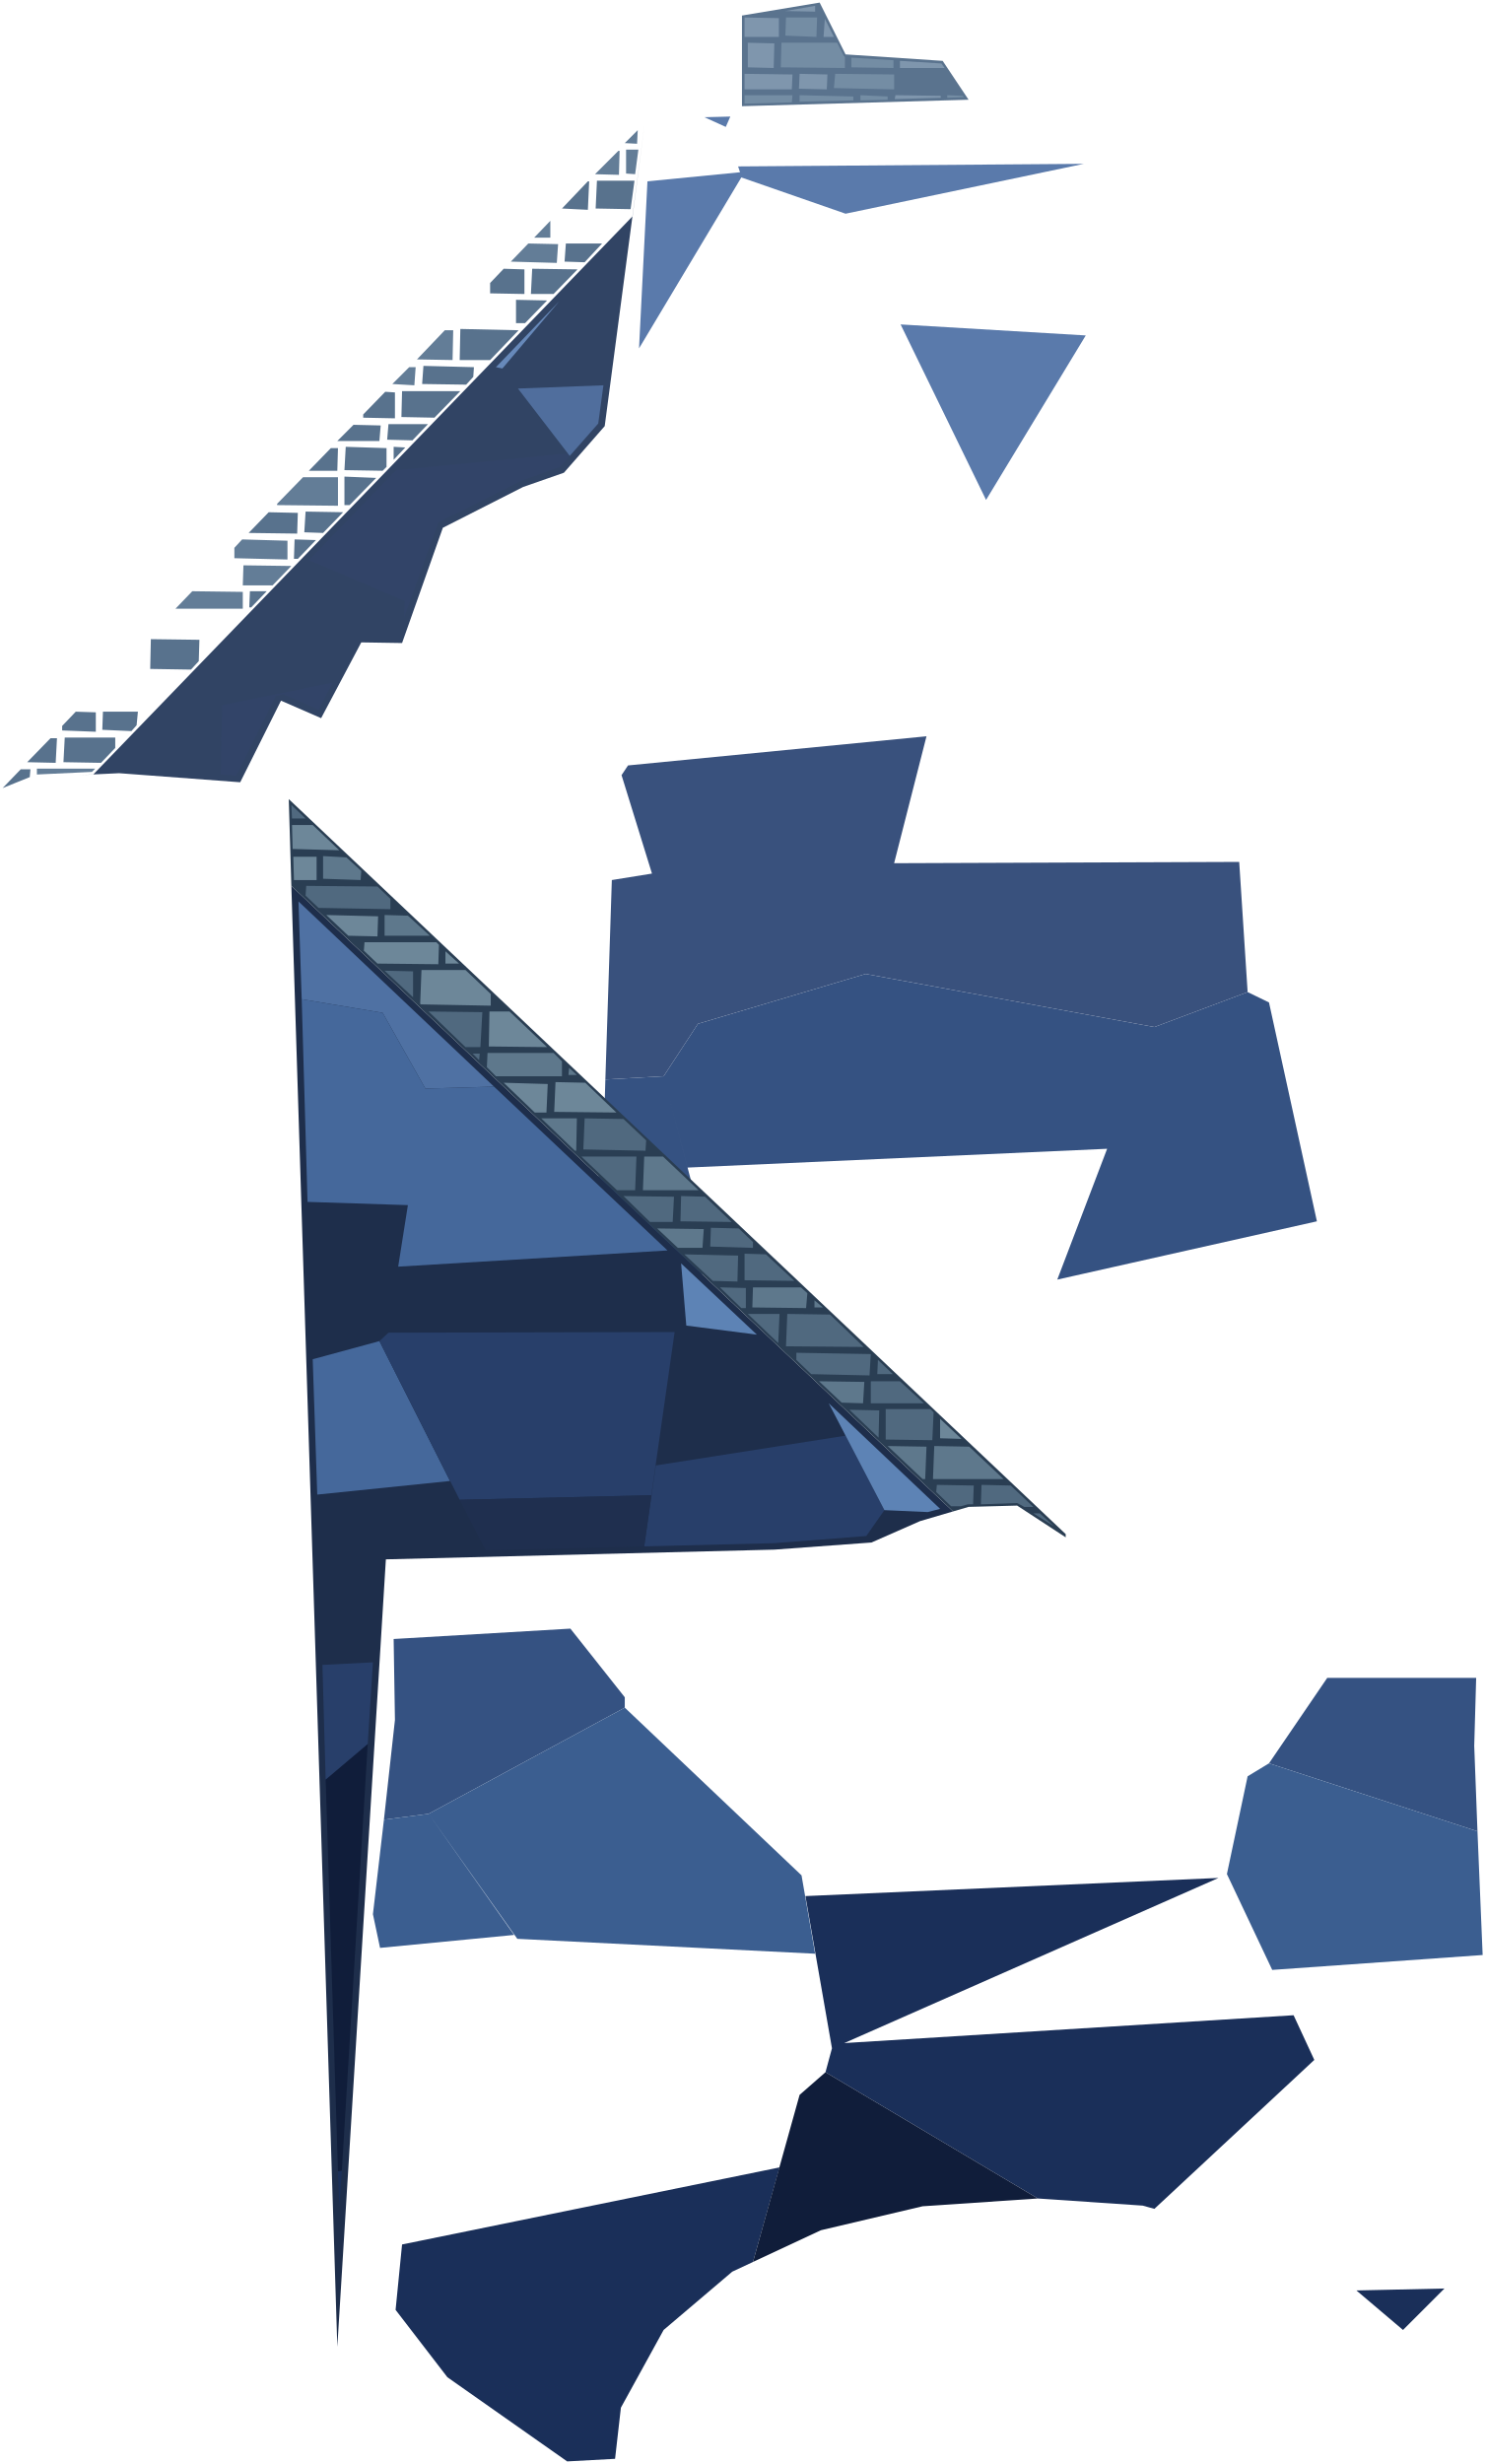
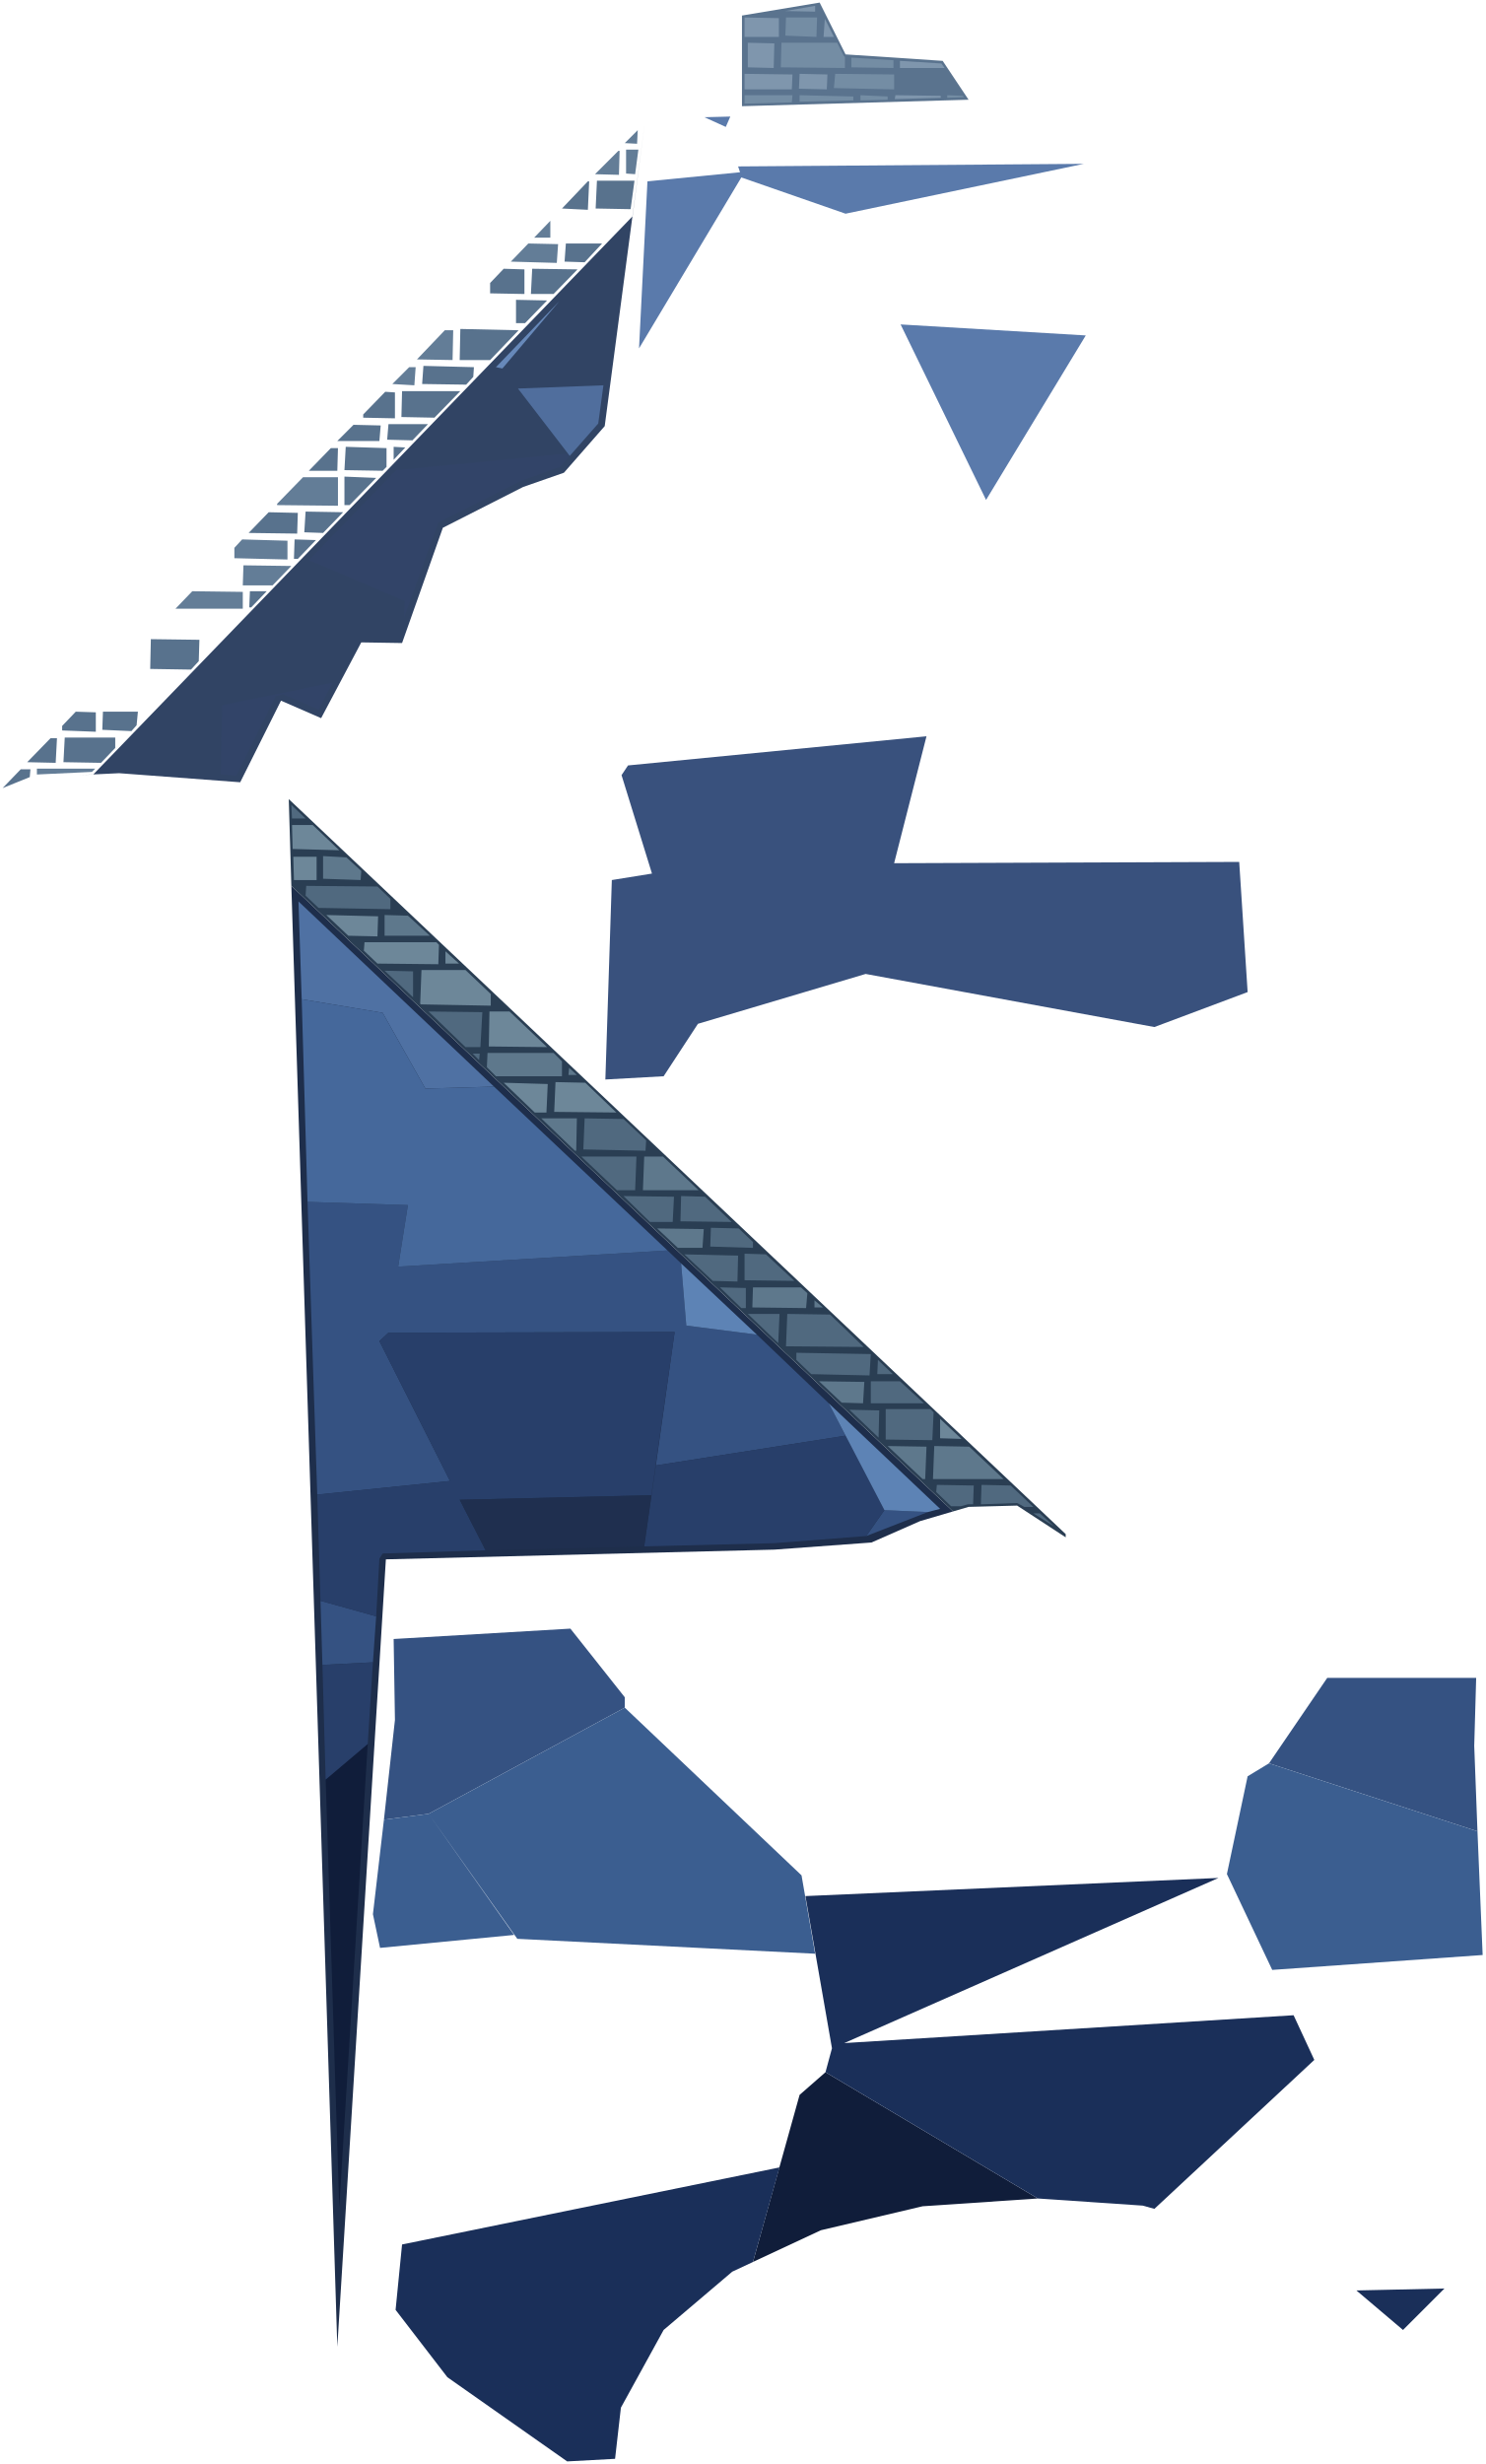
<svg xmlns="http://www.w3.org/2000/svg" width="2294" height="3805" viewBox="2004 2596 2294 3805">
  <path d="M3132 2776 L3092 2777 L3125 2792 Z M3004 2876 L2991 3134 L3149 2870 L3310 2926 L3678 2849 L3144 2853 L3147 2862 Z M3527 3368 L3681 3114 L3395 3097 Z M2780 3165 L2804 3196 L2936 3191 L2967 2959 L2868 3061 Z" fill="#5a7aab" />
-   <path d="M3637 4572 L4038 4482 L3964 4144 L3931 4128 L3787 4182 L3341 4100 L3082 4177 L3029 4258 L3066 4399 L3714 4370 Z M3109 4563 L3029 4258 L2939 4263 L2937 4332 L2912 4566 Z M2590 4667 L2604 4654 L3046 4653 L3017 4859 L3310 4813 L3284 4763 L3173 4657 L3064 4643 L3056 4547 L3035 4527 L2619 4552 L2634 4457 L2479 4452 L2487 4695 Z M3370 4928 L3342 4968 L3437 4931 Z M2699 4883 L2494 4904 L2502 5167 L2580 5163 L2590 5003 L2594 4996 L2754 4990 Z M2885 5111 L2612 5127 L2614 5252 L2597 5406 L2666 5397 L2969 5233 L2969 5217 Z M4054 5187 L3964 5319 L4286 5424 L4281 5292 L4284 5187 Z" fill="#355282" />
  <path d="M2974 3778 L2964 3793 L3011 3945 L2949 3955 L2939 4263 L3029 4258 L3082 4177 L3341 4100 L3787 4182 L3931 4128 L3918 3927 L3385 3929 L3435 3733 Z M2881 3296 L2780 3165 L2770 3163 L2616 3322 Z M2629 3524 L2481 3461 L2349 3598 L2347 3685 L2518 3650 L2557 3580 L2618 3579 L2628 3550 Z" fill="#39517d" />
  <path d="M2525 6220 L2600 5004 L3200 4989 L3350 4978 L3425 4945 L3476 4930 L2454 3964 Z" fill="#1e2e4b" />
-   <path d="M2526 5949 L2528 6005 L2532 5948 Z M3279 5796 L3607 5991 L3769 6002 L3787 6007 L4034 5777 L4002 5708 L3308 5751 L3886 5496 L3248 5524 L3289 5759 Z M4099 6133 L4171 6194 L4235 6130 Z M3208 5943 L2625 6062 L2615 6163 L2695 6267 L2880 6397 L2954 6393 L2963 6314 L3029 6194 L3135 6104 L3167 6089 Z" fill="#1a2f59" />
-   <path d="M2507 5344 L2526 5949 L2532 5948 L2572 5289 Z M3279 5796 L3239 5831 L3167 6089 L3272 6040 L3429 6003 L3607 5991 Z" fill="#101d3a" />
+   <path d="M2507 5344 L2528 6005 L2572 5289 Z M3279 5796 L3239 5831 L3167 6089 L3272 6040 L3429 6003 L3607 5991 Z" fill="#101d3a" />
  <path d="M2595 4160 L2661 4277 L2767 4274 L2465 3988 L2470 4139 Z" fill="#4f71a3" />
-   <path d="M2470 4139 L2479 4452 L2634 4457 L2619 4552 L3035 4527 L2767 4274 L2661 4277 L2595 4160 Z M2699 4883 L2590 4667 L2487 4695 L2494 4904 Z" fill="#45689b" />
-   <path d="M2714 4912 L3010 4905 L3046 4653 L2604 4654 L2590 4667 Z M3370 4928 L3310 4813 L3017 4859 L2999 4984 L3200 4979 L3342 4968 Z M2572 5289 L2580 5163 L2502 5167 L2507 5344 Z" fill="#283f6a" />
+   <path d="M2699 4883 L2590 4667 L2604 4654 L3046 4653 L3017 4859 L3310 4813 L3284 4763 L3173 4657 L3064 4643 L3056 4547 L3035 4527 L2619 4552 L2634 4457 L2479 4452 L2494 4904 Z M3370 4928 L3342 4968 L3437 4931 Z M2499 5068 L2502 5167 L2580 5163 L2585 5092 Z M2885 5111 L2612 5127 L2614 5252 L2597 5406 L2666 5397 L2969 5233 L2969 5217 Z M4054 5187 L3964 5319 L4286 5424 L4281 5292 L4284 5187 Z" fill="#355282" />
+   <path d="M2494 4904 L2499 5068 L2585 5092 L2590 5003 L2595 4995 L2754 4990 L2714 4912 L3010 4905 L3046 4653 L2604 4654 L2590 4667 L2699 4883 Z M3370 4928 L3310 4813 L3017 4859 L2999 4984 L3200 4979 L3342 4968 Z M2572 5289 L2580 5163 L2502 5167 L2507 5344 Z" fill="#283f6a" />
+   <path d="M2470 4139 L2479 4452 L2634 4457 L2619 4552 L3035 4527 L2767 4274 L2661 4277 L2595 4160 Z" fill="#45689b" />
  <path d="M3010 4905 L2714 4912 L2754 4990 L2999 4984 Z" fill="#1f2f4f" />
  <path d="M3064 4643 L3173 4657 L3056 4547 Z M3370 4928 L3437 4931 L3456 4926 L3284 4763 Z" fill="#5d83b5" />
  <path d="M2450 3830 L2454 3964 L3476 4930 L3500 4923 L3575 4921 L3650 4970 L3650 4965 Z" fill="#2a3e53" />
  <path d="M2476 3860 L2454 3839 L2455 3860 Z M2477 3964 L2476 3979 L2496 3998 L2607 4000 L2607 3984 L2587 3965 Z M2598 4095 L2642 4136 L2642 4096 Z M2666 4158 L2723 4213 L2746 4213 L2749 4159 Z M2734 4223 L2744 4233 L2745 4223 Z M2907 4323 L2905 4371 L3001 4373 L3002 4357 L2967 4324 Z M2902 4382 L2957 4434 L2985 4434 L2987 4382 Z M2967 4443 L3008 4483 L3043 4483 L3045 4444 Z M3056 4443 L3055 4482 L3134 4483 L3093 4444 Z M3102 4492 L3101 4521 L3167 4523 L3167 4514 L3145 4493 Z M3154 4573 L3231 4574 L3187 4533 L3154 4532 Z M3143 4575 L3144 4535 L3061 4533 L3105 4574 Z M3116 4584 L3149 4616 L3156 4616 L3156 4585 Z M3159 4625 L3206 4670 L3208 4625 Z M3220 4625 L3218 4675 L3338 4676 L3286 4626 Z M3234 4685 L3234 4696 L3257 4718 L3347 4720 L3349 4687 Z M3349 4729 L3349 4763 L3431 4763 L3394 4729 Z M3362 4774 L3316 4773 L3361 4816 Z M3359 4718 L3383 4718 L3360 4696 Z M3372 4772 L3372 4819 L3444 4820 L3446 4777 L3441 4772 Z M3520 4889 L3519 4919 L3575 4917 L3586 4923 L3600 4923 L3565 4890 Z M3450 4900 L3473 4922 L3488 4922 L3499 4919 L3507 4919 L3508 4890 L3451 4889 Z M3600 4933 L3632 4953 L3610 4933 Z" fill="#50697f" />
  <path d="M2562 3941 L2539 3920 L2503 3918 L2503 3953 L2561 3955 Z M2598 4009 L2598 4041 L2668 4041 L2634 4010 Z M2757 4222 L2756 4244 L2770 4258 L2872 4258 L2872 4235 L2859 4222 Z M2895 4323 L2840 4323 L2892 4373 L2894 4373 Z M2882 4256 L2895 4256 L2883 4245 Z M2999 4382 L2997 4434 L3083 4434 L3028 4382 Z M3091 4494 L3019 4493 L3051 4523 L3089 4523 Z M3251 4593 L3241 4584 L3167 4584 L3166 4615 L3249 4616 Z M3269 4729 L3304 4762 L3337 4763 L3339 4730 Z M3262 4615 L3275 4615 L3262 4604 Z M3435 4830 L3375 4829 L3429 4880 L3433 4880 Z M3447 4829 L3445 4880 L3554 4880 L3501 4830 Z" fill="#5e788c" />
  <path d="M2455 3870 L2456 3907 L2528 3909 L2487 3870 Z M2493 3919 L2457 3919 L2458 3955 L2493 3955 Z M2588 4011 L2508 4009 L2542 4041 L2587 4042 Z M2682 4055 L2678 4051 L2567 4051 L2566 4064 L2587 4084 L2681 4085 Z M2692 4084 L2713 4084 L2692 4065 Z M2762 4131 L2723 4094 L2655 4094 L2653 4146 L2654 4147 L2762 4149 Z M2760 4158 L2759 4212 L2849 4213 L2791 4158 Z M2850 4270 L2782 4268 L2830 4314 L2848 4314 Z M2862 4267 L2860 4313 L2956 4314 L2908 4268 Z M3456 4817 L3489 4818 L3456 4787 Z" fill="#6d8799" />
  <path d="M2188 3790 L2375 3804 L2438 3678 L2500 3705 L2562 3588 L2625 3589 L2688 3411 L2812 3348 L2875 3326 L2938 3254 L3000 2785 L2981 2930 L2148 3792 L2125 3793 Z" fill="#314464" />
  <path d="M2881 3296 L2616 3322 L2481 3461 L2629 3524 L2628 3550 L2681 3403 L2808 3339 L2869 3317 L2884 3300 Z M2347 3685 L2345 3792 L2369 3794 L2430 3671 L2441 3668 L2496 3692 L2518 3650 Z" fill="#324468" />
  <path d="M2780 3165 L2868 3061 L2770 3163 Z" fill="#6789ba" />
  <path d="M2804 3196 L2884 3300 L2928 3250 L2936 3191 Z" fill="#506e9d" />
  <path d="M2121 3695 L2100 3717 L2100 3724 L2152 3726 L2152 3696 Z M2163 3695 L2162 3723 L2207 3725 L2215 3716 L2217 3695 Z M2090 3774 L2092 3736 L2082 3736 L2046 3773 Z M2102 3773 L2160 3774 L2182 3751 L2182 3735 L2104 3735 Z M2036 3784 L2008 3813 L2050 3796 L2051 3784 Z M2515 3288 L2481 3323 L2525 3323 L2526 3288 Z M2419 3387 L2388 3419 L2463 3420 L2464 3388 Z M2476 3386 L2474 3418 L2503 3419 L2534 3387 Z M2458 3459 L2464 3459 L2492 3430 L2459 3429 Z M2389 3534 L2392 3534 L2416 3509 L2390 3509 Z M2237 3583 L2236 3629 L2299 3630 L2311 3617 L2312 3584 Z M2715 3104 L2714 3152 L2761 3152 L2805 3106 Z M2658 3161 L2656 3189 L2724 3190 L2735 3178 L2736 3163 Z M2599 3201 L2565 3236 L2565 3241 L2614 3242 L2614 3202 Z M2625 3200 L2624 3240 L2675 3241 L2715 3200 Z M2602 3275 L2641 3276 L2665 3251 L2604 3251 Z M2590 3277 L2592 3253 L2550 3252 L2525 3277 Z M2612 3286 L2612 3306 L2630 3287 Z M2538 3286 L2536 3322 L2595 3323 L2601 3317 L2601 3288 Z M2536 3332 L2536 3376 L2544 3376 L2585 3334 Z M2912 2876 L2872 2918 L2912 2920 L2914 2876 Z M2926 2875 L2924 2918 L2978 2919 L2984 2875 Z M2878 2972 L2876 3000 L2907 3001 L2934 2972 Z M2826 3011 L2824 3050 L2859 3050 L2896 3012 Z M2782 3011 L2761 3033 L2761 3049 L2814 3050 L2814 3012 Z M2801 3059 L2801 3095 L2815 3095 L2849 3060 Z" fill="#58728d" />
  <path d="M2448 3431 L2378 3429 L2366 3442 L2366 3458 L2448 3460 Z M2380 3469 L2379 3500 L2425 3500 L2454 3470 Z M2379 3510 L2301 3509 L2275 3536 L2379 3536 Z M2061 3783 L2061 3792 L2146 3788 L2151 3783 Z M2691 3106 L2648 3151 L2703 3152 L2704 3106 Z M2636 3163 L2610 3189 L2644 3191 L2646 3163 Z M2526 3333 L2472 3333 L2432 3374 L2432 3376 L2526 3377 Z M2989 2797 L2969 2817 L2988 2818 Z M2961 2829 L2959 2829 L2923 2865 L2960 2866 Z M2971 2827 L2971 2864 L2985 2865 L2990 2827 Z M2854 2963 L2854 2937 L2829 2963 Z M2866 2973 L2820 2972 L2793 3000 L2864 3002 Z" fill="#637d97" />
  <path d="M2666 5397 L2803 5590 L3263 5613 L3242 5492 L2969 5233 Z M3964 5319 L3931 5339 L3899 5490 L3969 5638 L4294 5615 L4286 5424 Z M2798 5584 L2666 5397 L2597 5406 L2580 5552 L2591 5604 Z" fill="#3b5e90" />
+   <path d="M3279 5796 L3607 5991 L3769 6002 L3787 6007 L4034 5777 L4002 5708 L3308 5751 L3886 5496 L3248 5524 L3289 5759 Z M4099 6133 L4171 6194 L4235 6130 Z M3208 5943 L2625 6062 L2615 6163 L2695 6267 L2880 6397 L2954 6393 L2963 6314 L3029 6194 L3135 6104 L3167 6089 Z" fill="#1a2f59" />
  <path d="M3150 2760 L3500 2750 L3460 2690 L3310 2680 L3270 2600 L3150 2620 Z" fill="#5a738e" />
  <path d="M3217 2651 L3265 2653 L3266 2623 L3218 2623 Z M3210 2700 L3309 2701 L3309 2684 L3307 2682 L3297 2662 L3211 2662 Z M3294 2710 L3292 2732 L3385 2734 L3385 2711 Z M3228 2743 L3154 2743 L3154 2756 L3227 2754 Z M3239 2753 L3322 2751 L3322 2745 L3239 2743 Z M3319 2700 L3384 2701 L3384 2689 L3319 2685 Z M3333 2751 L3375 2750 L3375 2745 L3333 2743 Z M3467 2747 L3493 2746 L3491 2744 L3467 2743 Z" fill="#748da4" />
  <path d="M3263 2614 L3263 2605 L3217 2613 Z M3154 2623 L3154 2653 L3207 2653 L3207 2624 Z M3276 2653 L3292 2653 L3278 2625 Z M3159 2662 L3159 2700 L3199 2701 L3200 2663 Z M3394 2701 L3463 2701 L3458 2694 L3394 2690 Z M3154 2710 L3154 2734 L3227 2734 L3228 2711 Z M3238 2733 L3281 2734 L3282 2711 L3239 2710 Z M3386 2749 L3457 2747 L3457 2744 L3387 2743 Z" fill="#7f96ad" />
</svg>
